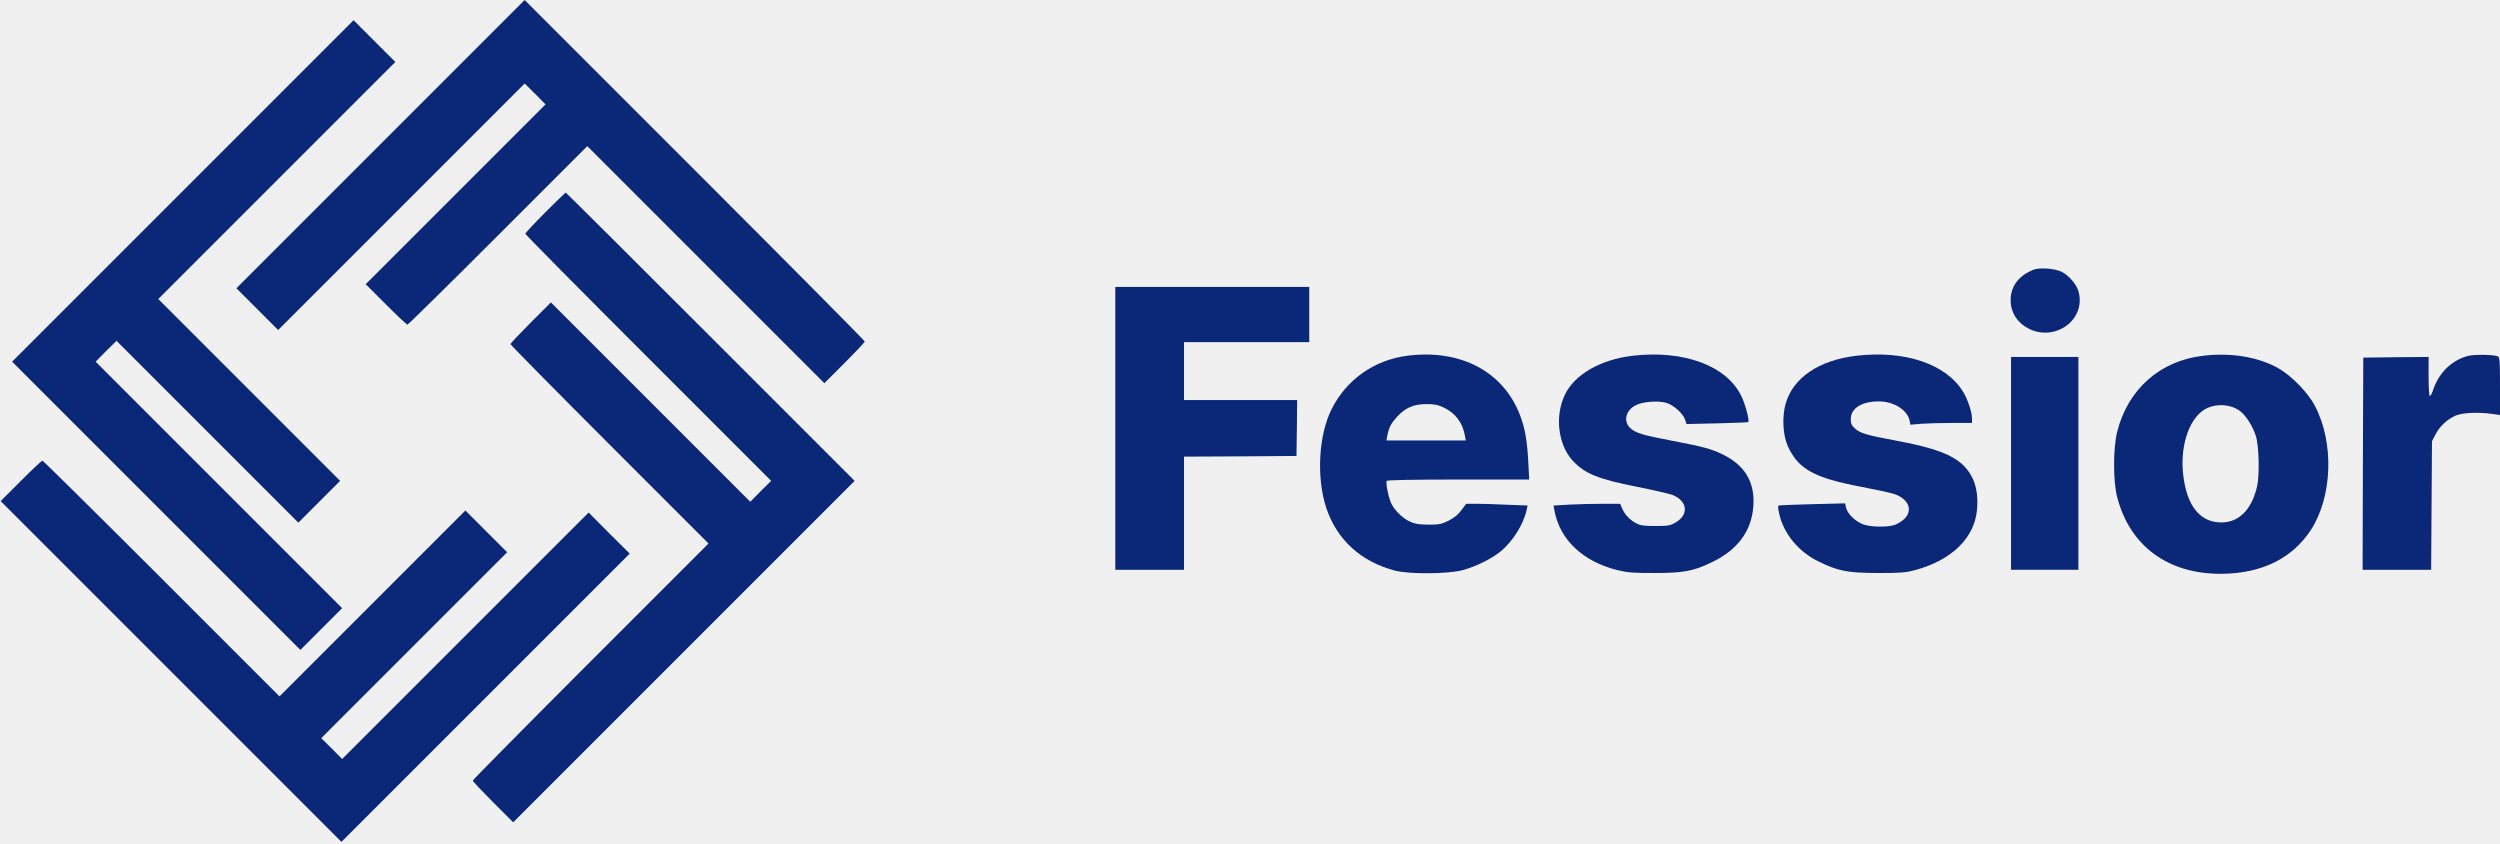
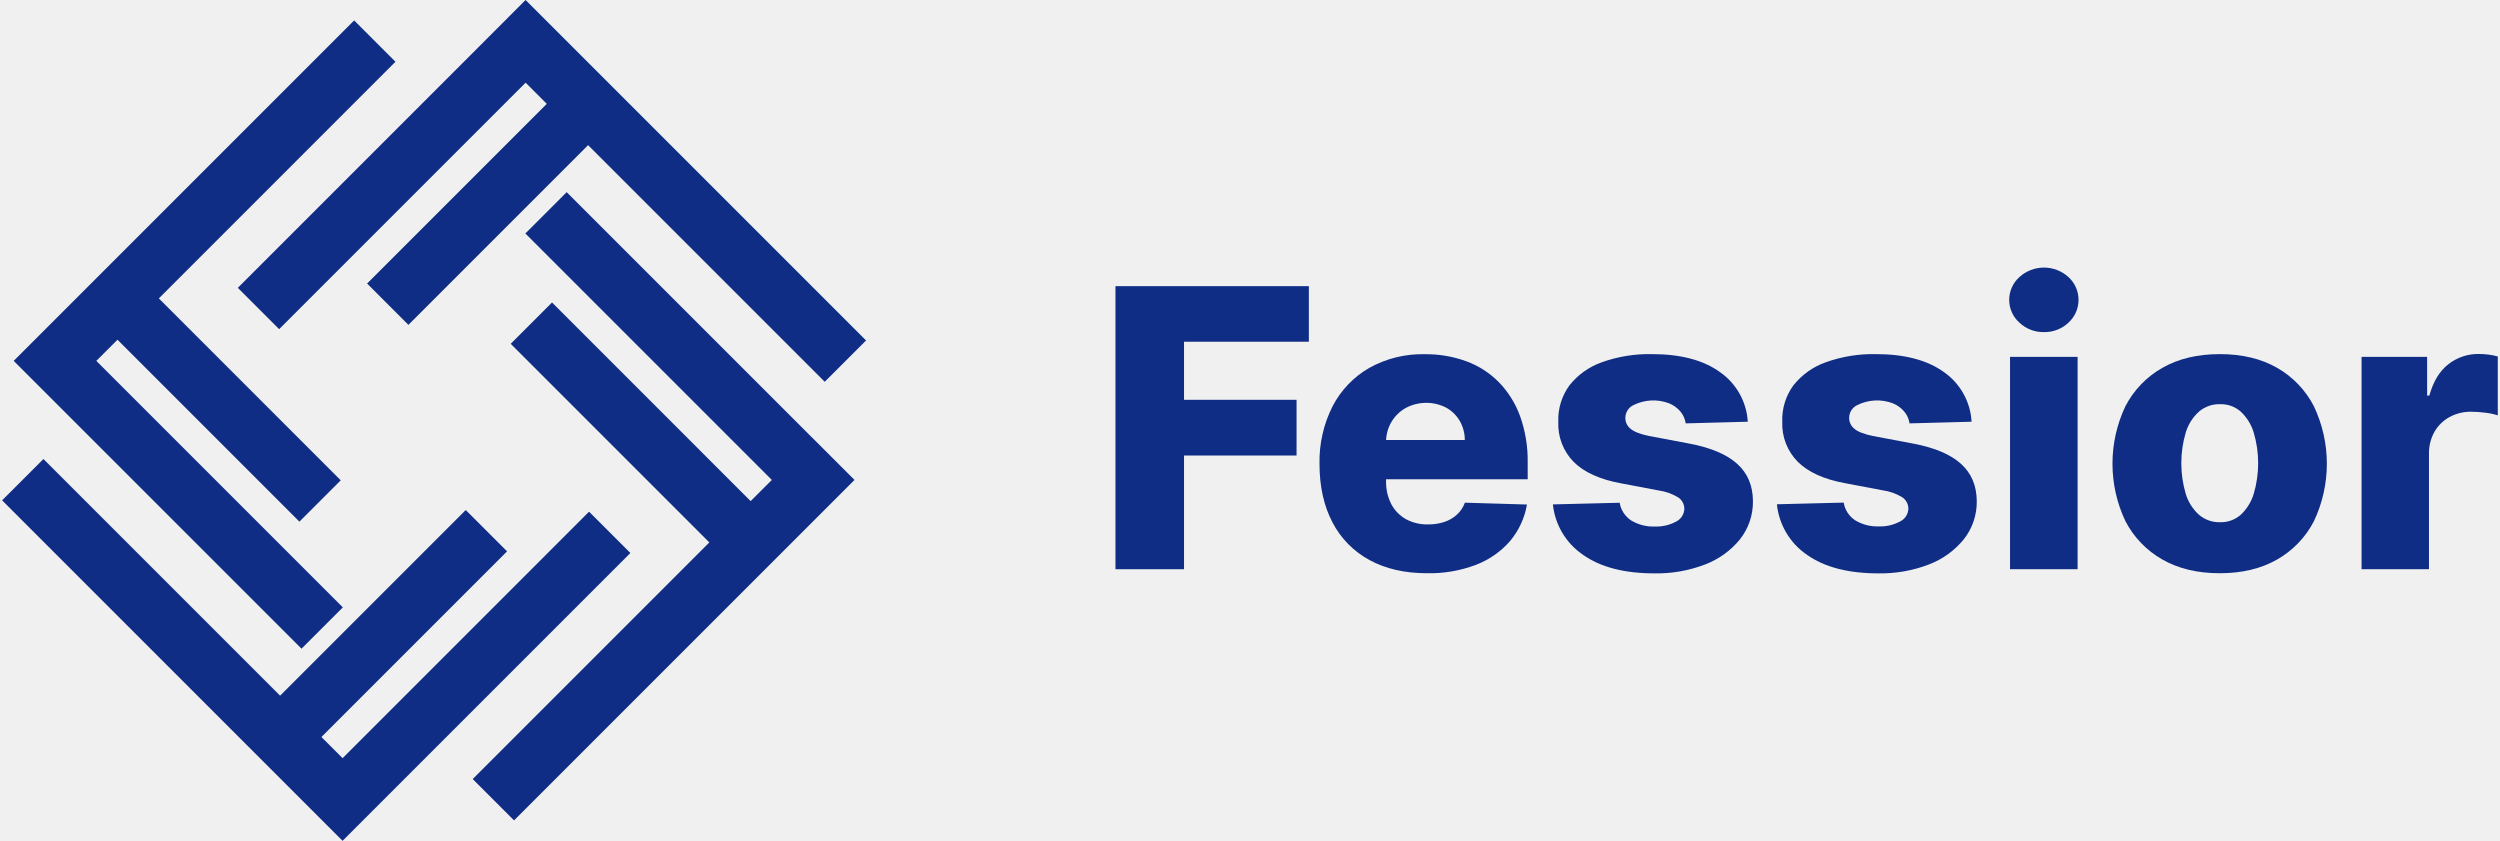
- <svg xmlns="http://www.w3.org/2000/svg" version="1.0" width="1856pt" height="626pt" viewBox="0 0 1856 626" preserveAspectRatio="xMidYMid meet">
-   <g transform="translate(0,626) scale(0.1,-0.1)" fill="#0B2878" stroke="none">
-     <path d="M2825 5190 l-1070 -1070 155 -155 155 -155 915 915 915 915 78 -77       77 -78 -667 -667 -668 -668 150 -150 c82 -82 154 -150 160 -150 5 0 308 298       672 662 l663 663 880 -880 880 -880 150 150 c82 82 150 154 150 160 0 5 -568       578 -1263 1273 l-1262 1262 -1070 -1070z" />
-     <path d="M1357 4842 l-1267 -1267 1070 -1070 1070 -1070 155 155 155 155 -915       915 -915 915 77 78 78 77 675 -675 675 -675 155 155 155 155 -675 675 -675       675 880 880 880 880 -155 155 -155 155 -1268 -1268z" />
-     <path d="M4047 4682 c-81 -81 -147 -152 -147 -157 0 -6 411 -421 912 -922       l913 -913 -78 -77 -77 -78 -740 740 -740 740 -150 -150 c-82 -82 -150 -154       -150 -160 0 -5 331 -341 735 -745 l735 -735 -875 -875 c-481 -481 -875 -880       -875 -885 0 -6 68 -78 150 -160 l150 -150 1268 1268 1267 1267 -1070 1070       c-588 588 -1072 1070 -1075 1070 -3 0 -72 -66 -153 -148z" />
-     <path d="M15095 4257 c-92 -37 -149 -99 -164 -180 -17 -96 20 -185 100 -239       199 -134 461 35 400 258 -14 51 -71 119 -125 146 -49 25 -166 34 -211 15z" />
-     <path d="M8280 3080 l0 -1050 255 0 255 0 0 420 0 420 418 2 417 3 3 208 2       207 -420 0 -420 0 0 215 0 215 465 0 465 0 0 205 0 205 -720 0 -720 0 0 -1050z" />
-     <path d="M10447 3619 c-245 -32 -451 -177 -561 -396 -97 -194 -114 -508 -40       -733 78 -236 256 -399 509 -466 106 -28 399 -26 507 4 94 26 204 80 272 133       93 73 177 205 200 315 l7 31 -152 6 c-84 4 -186 7 -228 7 l-76 0 -35 -47 c-24       -33 -53 -57 -95 -78 -54 -27 -70 -30 -150 -30 -70 1 -100 5 -136 22 -54 24       -111 79 -138 131 -22 42 -45 157 -36 172 4 6 199 10 532 10 l526 0 -7 131 c-8       155 -24 248 -60 343 -123 327 -442 496 -839 445z m268 -383 c87 -40 143 -112       160 -208 l7 -38 -295 0 -294 0 7 38 c12 60 27 89 72 138 61 67 124 94 218 94       58 0 87 -6 125 -24z" />
-     <path d="M12121 3619 c-239 -28 -433 -140 -504 -291 -75 -158 -50 -367 57       -486 89 -98 190 -139 479 -196 122 -24 241 -52 265 -61 111 -45 122 -147 20       -205 -38 -22 -54 -25 -148 -25 -89 0 -111 3 -146 22 -47 25 -84 66 -103 112       l-13 31 -128 0 c-70 0 -181 -3 -247 -6 l-120 -7 8 -41 c40 -213 210 -374 464       -438 78 -19 115 -22 280 -22 213 0 286 14 420 78 196 93 300 234 312 422 12       175 -64 301 -229 381 -85 41 -141 56 -380 102 -212 40 -267 57 -305 93 -53 50       -34 132 40 169 51 27 163 36 225 19 53 -14 127 -79 142 -125 l11 -33 227 5       c125 3 229 7 231 10 11 9 -22 133 -51 192 -109 226 -427 344 -807 300z" />
-     <path d="M13782 3619 c-280 -33 -474 -165 -527 -362 -26 -96 -18 -232 18 -310       78 -170 195 -235 545 -301 106 -21 216 -44 243 -53 109 -36 144 -122 75 -187       -18 -18 -51 -37 -73 -44 -57 -17 -171 -15 -228 4 -58 20 -120 80 -130 125 l-7       32 -245 -6 c-135 -3 -248 -8 -251 -11 -3 -3 0 -31 7 -61 33 -147 143 -281 291       -353 146 -72 215 -85 440 -86 173 0 205 2 279 22 232 63 390 193 442 363 30       99 24 231 -13 311 -70 149 -200 216 -553 283 -240 45 -285 58 -324 94 -25 23       -31 37 -31 69 0 81 81 132 209 132 111 0 212 -64 228 -143 l6 -30 81 7 c45 3       147 6 229 6 l147 0 0 35 c0 45 -33 145 -67 198 -126 205 -432 308 -791 266z" />
-     <path d="M16357 3619 c-321 -37 -559 -248 -639 -564 -31 -126 -31 -371 1 -490       95 -359 375 -565 766 -565 303 1 529 111 670 324 161 247 175 647 32 921 -51       98 -171 222 -267 278 -149 86 -353 121 -563 96z m268 -407 c45 -31 98 -112       122 -187 24 -75 29 -292 9 -378 -42 -180 -144 -275 -285 -265 -145 10 -236       130 -262 346 -26 206 35 407 147 485 75 52 193 52 269 -1z" />
-     <path d="M18319 3617 c-123 -35 -216 -128 -258 -259 -7 -21 -17 -38 -22 -38       -5 0 -9 63 -9 145 l0 145 -242 -2 -243 -3 -3 -787 -2 -788 255 0 254 0 3 478       3 477 27 51 c31 60 84 109 147 138 51 22 167 28 274 13 l57 -8 0 214 c0 195       -2 215 -17 222 -36 13 -178 15 -224 2z" />
-     <path d="M14930 2820 l0 -790 250 0 250 0 0 790 0 790 -250 0 -250 0 0 -790z" />
-     <path d="M155 2690 l-150 -150 1265 -1265 1265 -1265 1070 1070 1070 1070     -153 152 -152 153 -915 -915 -915 -915 -77 78 -78 77 690 690 690 690 -155     155 -155 155 -690 -690 -690 -690 -875 875 c-481 481 -880 875 -885 875 -6 0     -78 -68 -160 -150z" />
+ <svg xmlns="http://www.w3.org/2000/svg" width="892" height="300" viewBox="0 0 892 300" fill="none">
+   <g clip-path="url(#clip0_2996_10300)">
+     <path d="M304.88 171.24L183.41 292.72L168.66 277.97L253.09 193.54L182.22 122.67L196.96 107.92L267.83 178.8L275.39 171.25L187.45 83.31L202.19 68.56L290.13 156.5H290.14L304.88 171.24Z" fill="#0F2D85" />
+     <path d="M4.881 128.76L19.631 143.51L107.581 231.45L122.321 216.71L34.371 128.76L41.921 121.21L106.831 186.12L121.571 171.38L56.671 106.47L141.101 22.03L126.361 7.29L41.921 91.72L27.181 106.47L19.631 114.02L4.881 128.76Z" fill="#0F2D85" />
+     <path d="M136.98 285.25L224.92 197.31L210.17 182.57L122.24 270.51L114.68 262.96L180.92 196.72L166.18 181.98L99.94 248.22L15.5 163.78L0.76 178.52L85.19 262.96L99.94 277.7L107.49 285.26L122.23 300L136.98 285.25Z" fill="#0F2D85" />
+     <path d="M309.01 121.48L187.53 0L172.79 14.75H172.8L84.85 102.7L99.59 117.44L187.54 29.5L195.09 37.05L130.98 101.16L145.72 115.91L209.83 51.79L294.26 136.22L309.01 121.48Z" fill="#0F2D85" />
+     <path d="M398 203.1V102.1H467V121.93H422.46V142.65H462.61V162.53H422.46V203.1H398Z" fill="#0F2D85" />
+     <path d="M509.129 204.53C501.209 204.53 494.376 202.96 488.629 199.82C482.969 196.761 478.362 192.067 475.409 186.35C472.343 180.516 470.806 173.573 470.799 165.52C470.644 158.403 472.237 151.357 475.439 145C478.394 139.273 482.931 134.515 488.509 131.29C494.578 127.906 501.443 126.21 508.389 126.38C513.434 126.32 518.448 127.174 523.189 128.9C527.549 130.499 531.503 133.039 534.769 136.34C538.138 139.807 540.729 143.952 542.369 148.5C544.255 153.793 545.173 159.382 545.079 165V171H479.239V157H522.639C522.652 154.595 522.024 152.231 520.819 150.15C519.658 148.164 517.978 146.533 515.959 145.43C513.738 144.296 511.276 143.713 508.782 143.731C506.288 143.748 503.835 144.365 501.629 145.53C499.539 146.685 497.788 148.367 496.549 150.41C495.27 152.523 494.579 154.94 494.549 157.41V171.67C494.483 174.485 495.108 177.273 496.369 179.79C497.54 182.051 499.338 183.927 501.549 185.19C504 186.524 506.76 187.186 509.549 187.11C511.525 187.135 513.491 186.834 515.369 186.22C517.035 185.676 518.566 184.782 519.859 183.6C521.125 182.435 522.09 180.98 522.669 179.36L544.819 180.01C544.004 184.797 541.933 189.283 538.819 193.01C535.512 196.813 531.318 199.742 526.609 201.54C521.028 203.646 515.094 204.661 509.129 204.53Z" fill="#0F2D85" />
+     <path d="M623.61 150.47L601.46 151.06C601.238 149.511 600.591 148.054 599.59 146.85C598.509 145.572 597.138 144.57 595.59 143.93C593.535 143.137 591.336 142.782 589.135 142.889C586.934 142.995 584.78 143.561 582.81 144.55C581.948 144.954 581.218 145.596 580.708 146.4C580.198 147.204 579.928 148.138 579.93 149.09C579.913 149.825 580.066 150.553 580.377 151.219C580.687 151.885 581.147 152.471 581.72 152.93C582.96 154.023 585.174 154.897 588.36 155.55L602.96 158.31C610.52 159.763 616.154 162.167 619.86 165.52C623.567 168.874 625.43 173.31 625.45 178.83C625.512 183.748 623.885 188.538 620.84 192.4C617.554 196.443 613.259 199.547 608.39 201.4C602.63 203.609 596.499 204.689 590.33 204.58C579.51 204.58 570.984 202.354 564.75 197.9C561.776 195.866 559.279 193.208 557.435 190.112C555.591 187.015 554.443 183.555 554.07 179.97L577.9 179.38C578.106 180.659 578.576 181.88 579.28 182.966C579.984 184.053 580.907 184.981 581.99 185.69C584.529 187.229 587.465 187.984 590.43 187.86C593.056 187.97 595.664 187.372 597.98 186.13C598.848 185.71 599.586 185.062 600.115 184.256C600.643 183.449 600.942 182.514 600.98 181.55C600.974 180.729 600.764 179.922 600.367 179.203C599.971 178.483 599.401 177.874 598.71 177.43C596.567 176.148 594.185 175.315 591.71 174.98L578.48 172.47C570.88 171.09 565.214 168.533 561.48 164.8C559.633 162.915 558.194 160.67 557.251 158.205C556.308 155.74 555.883 153.107 556 150.47C555.83 145.81 557.24 141.229 560 137.47C563.02 133.665 567.061 130.8 571.65 129.21C577.362 127.188 583.393 126.219 589.45 126.35C599.71 126.35 607.8 128.497 613.72 132.79C616.598 134.798 618.983 137.432 620.696 140.494C622.409 143.556 623.405 146.967 623.61 150.47Z" fill="#0F2D85" />
+     <path d="M703.46 150.47L681.32 151.06C681.098 149.509 680.447 148.051 679.44 146.85C678.363 145.567 676.99 144.565 675.44 143.93C673.384 143.137 671.185 142.782 668.984 142.889C666.783 142.995 664.629 143.561 662.66 144.55C661.797 144.954 661.068 145.596 660.558 146.4C660.048 147.204 659.778 148.138 659.78 149.09C659.767 149.825 659.923 150.553 660.235 151.219C660.547 151.884 661.007 152.47 661.58 152.93C662.813 154.023 665.027 154.897 668.22 155.55L682.81 158.31C690.377 159.763 696.01 162.167 699.71 165.52C703.41 168.874 705.277 173.31 705.31 178.83C705.372 183.748 703.745 188.538 700.7 192.4C697.409 196.443 693.112 199.547 688.24 201.4C682.499 203.603 676.388 204.683 670.24 204.58C659.42 204.58 650.893 202.354 644.66 197.9C641.681 195.86 639.184 193.194 637.343 190.088C635.502 186.983 634.361 183.512 634 179.92L657.83 179.33C658.036 180.609 658.505 181.83 659.21 182.916C659.914 184.003 660.837 184.931 661.92 185.64C664.458 187.179 667.394 187.934 670.36 187.81C672.986 187.919 675.593 187.321 677.91 186.08C678.78 185.663 679.52 185.016 680.049 184.208C680.577 183.401 680.875 182.465 680.91 181.5C680.909 180.679 680.701 179.871 680.306 179.152C679.911 178.432 679.342 177.823 678.65 177.38C676.507 176.098 674.125 175.265 671.65 174.93L658.43 172.42C650.83 171.04 645.163 168.483 641.43 164.75C639.582 162.874 638.139 160.639 637.189 158.183C636.24 155.726 635.804 153.101 635.91 150.47C635.74 145.81 637.15 141.229 639.91 137.47C642.929 133.665 646.97 130.8 651.56 129.21C657.271 127.188 663.302 126.219 669.36 126.35C679.62 126.35 687.71 128.497 693.63 132.79C696.499 134.802 698.874 137.438 700.576 140.501C702.279 143.563 703.265 146.972 703.46 150.47Z" fill="#0F2D85" />
+     <path d="M729.31 118.5C726.055 118.565 722.904 117.356 720.53 115.13C719.382 114.107 718.463 112.853 717.833 111.45C717.204 110.047 716.879 108.527 716.879 106.99C716.879 105.452 717.204 103.932 717.833 102.529C718.463 101.126 719.382 99.872 720.53 98.85C722.923 96.674 726.041 95.469 729.275 95.469C732.509 95.469 735.627 96.674 738.02 98.85C739.154 99.881 740.06 101.137 740.681 102.539C741.301 103.941 741.621 105.457 741.621 106.99C741.621 108.523 741.301 110.039 740.681 111.44C740.06 112.842 739.154 114.099 738.02 115.13C735.671 117.352 732.543 118.562 729.31 118.5ZM717.18 203.1V127.33H741.29V203.1H717.18Z" fill="#0F2D85" />
+     <path d="M792 204.53C784.04 204.53 777.21 202.893 771.51 199.62C765.877 196.429 761.297 191.664 758.33 185.91C755.301 179.511 753.73 172.52 753.73 165.44C753.73 158.361 755.301 151.369 758.33 144.97C761.297 139.216 765.877 134.452 771.51 131.26C777.21 127.993 784.04 126.357 792 126.35C799.96 126.343 806.793 127.98 812.5 131.26C818.114 134.47 822.672 139.244 825.62 145C828.649 151.399 830.22 158.391 830.22 165.47C830.22 172.55 828.649 179.541 825.62 185.94C822.654 191.692 818.078 196.456 812.45 199.65C806.743 202.91 799.927 204.537 792 204.53ZM792.15 186.33C794.847 186.399 797.472 185.449 799.5 183.67C801.654 181.646 803.243 179.096 804.11 176.27C806.243 169.092 806.243 161.448 804.11 154.27C803.249 151.442 801.659 148.89 799.5 146.87C797.474 145.087 794.848 144.137 792.15 144.21C789.384 144.126 786.685 145.074 784.58 146.87C782.379 148.87 780.759 151.426 779.89 154.27C777.757 161.448 777.757 169.092 779.89 176.27C780.764 179.111 782.384 181.667 784.58 183.67C786.675 185.45 789.352 186.397 792.1 186.33H792.15Z" fill="#0F2D85" />
+     <path d="M842.609 203.1V127.33H865.999V141.15H866.789C868.169 136.15 870.423 132.424 873.549 129.97C876.653 127.53 880.502 126.234 884.449 126.3C885.606 126.306 886.761 126.379 887.909 126.52C889.026 126.655 890.129 126.879 891.209 127.19V148.19C889.74 147.733 888.229 147.418 886.699 147.25C885.041 147.035 883.371 146.921 881.699 146.91C879.005 146.868 876.346 147.522 873.979 148.81C871.733 150.039 869.87 151.867 868.599 154.09C867.263 156.512 866.594 159.245 866.659 162.01V203.1H842.609Z" fill="#0F2D85" />
  </g>
+   <defs>
+     <clipPath id="clip0_2996_10300">
+       <rect width="892" height="300" fill="white" />
+     </clipPath>
+   </defs>
</svg>
